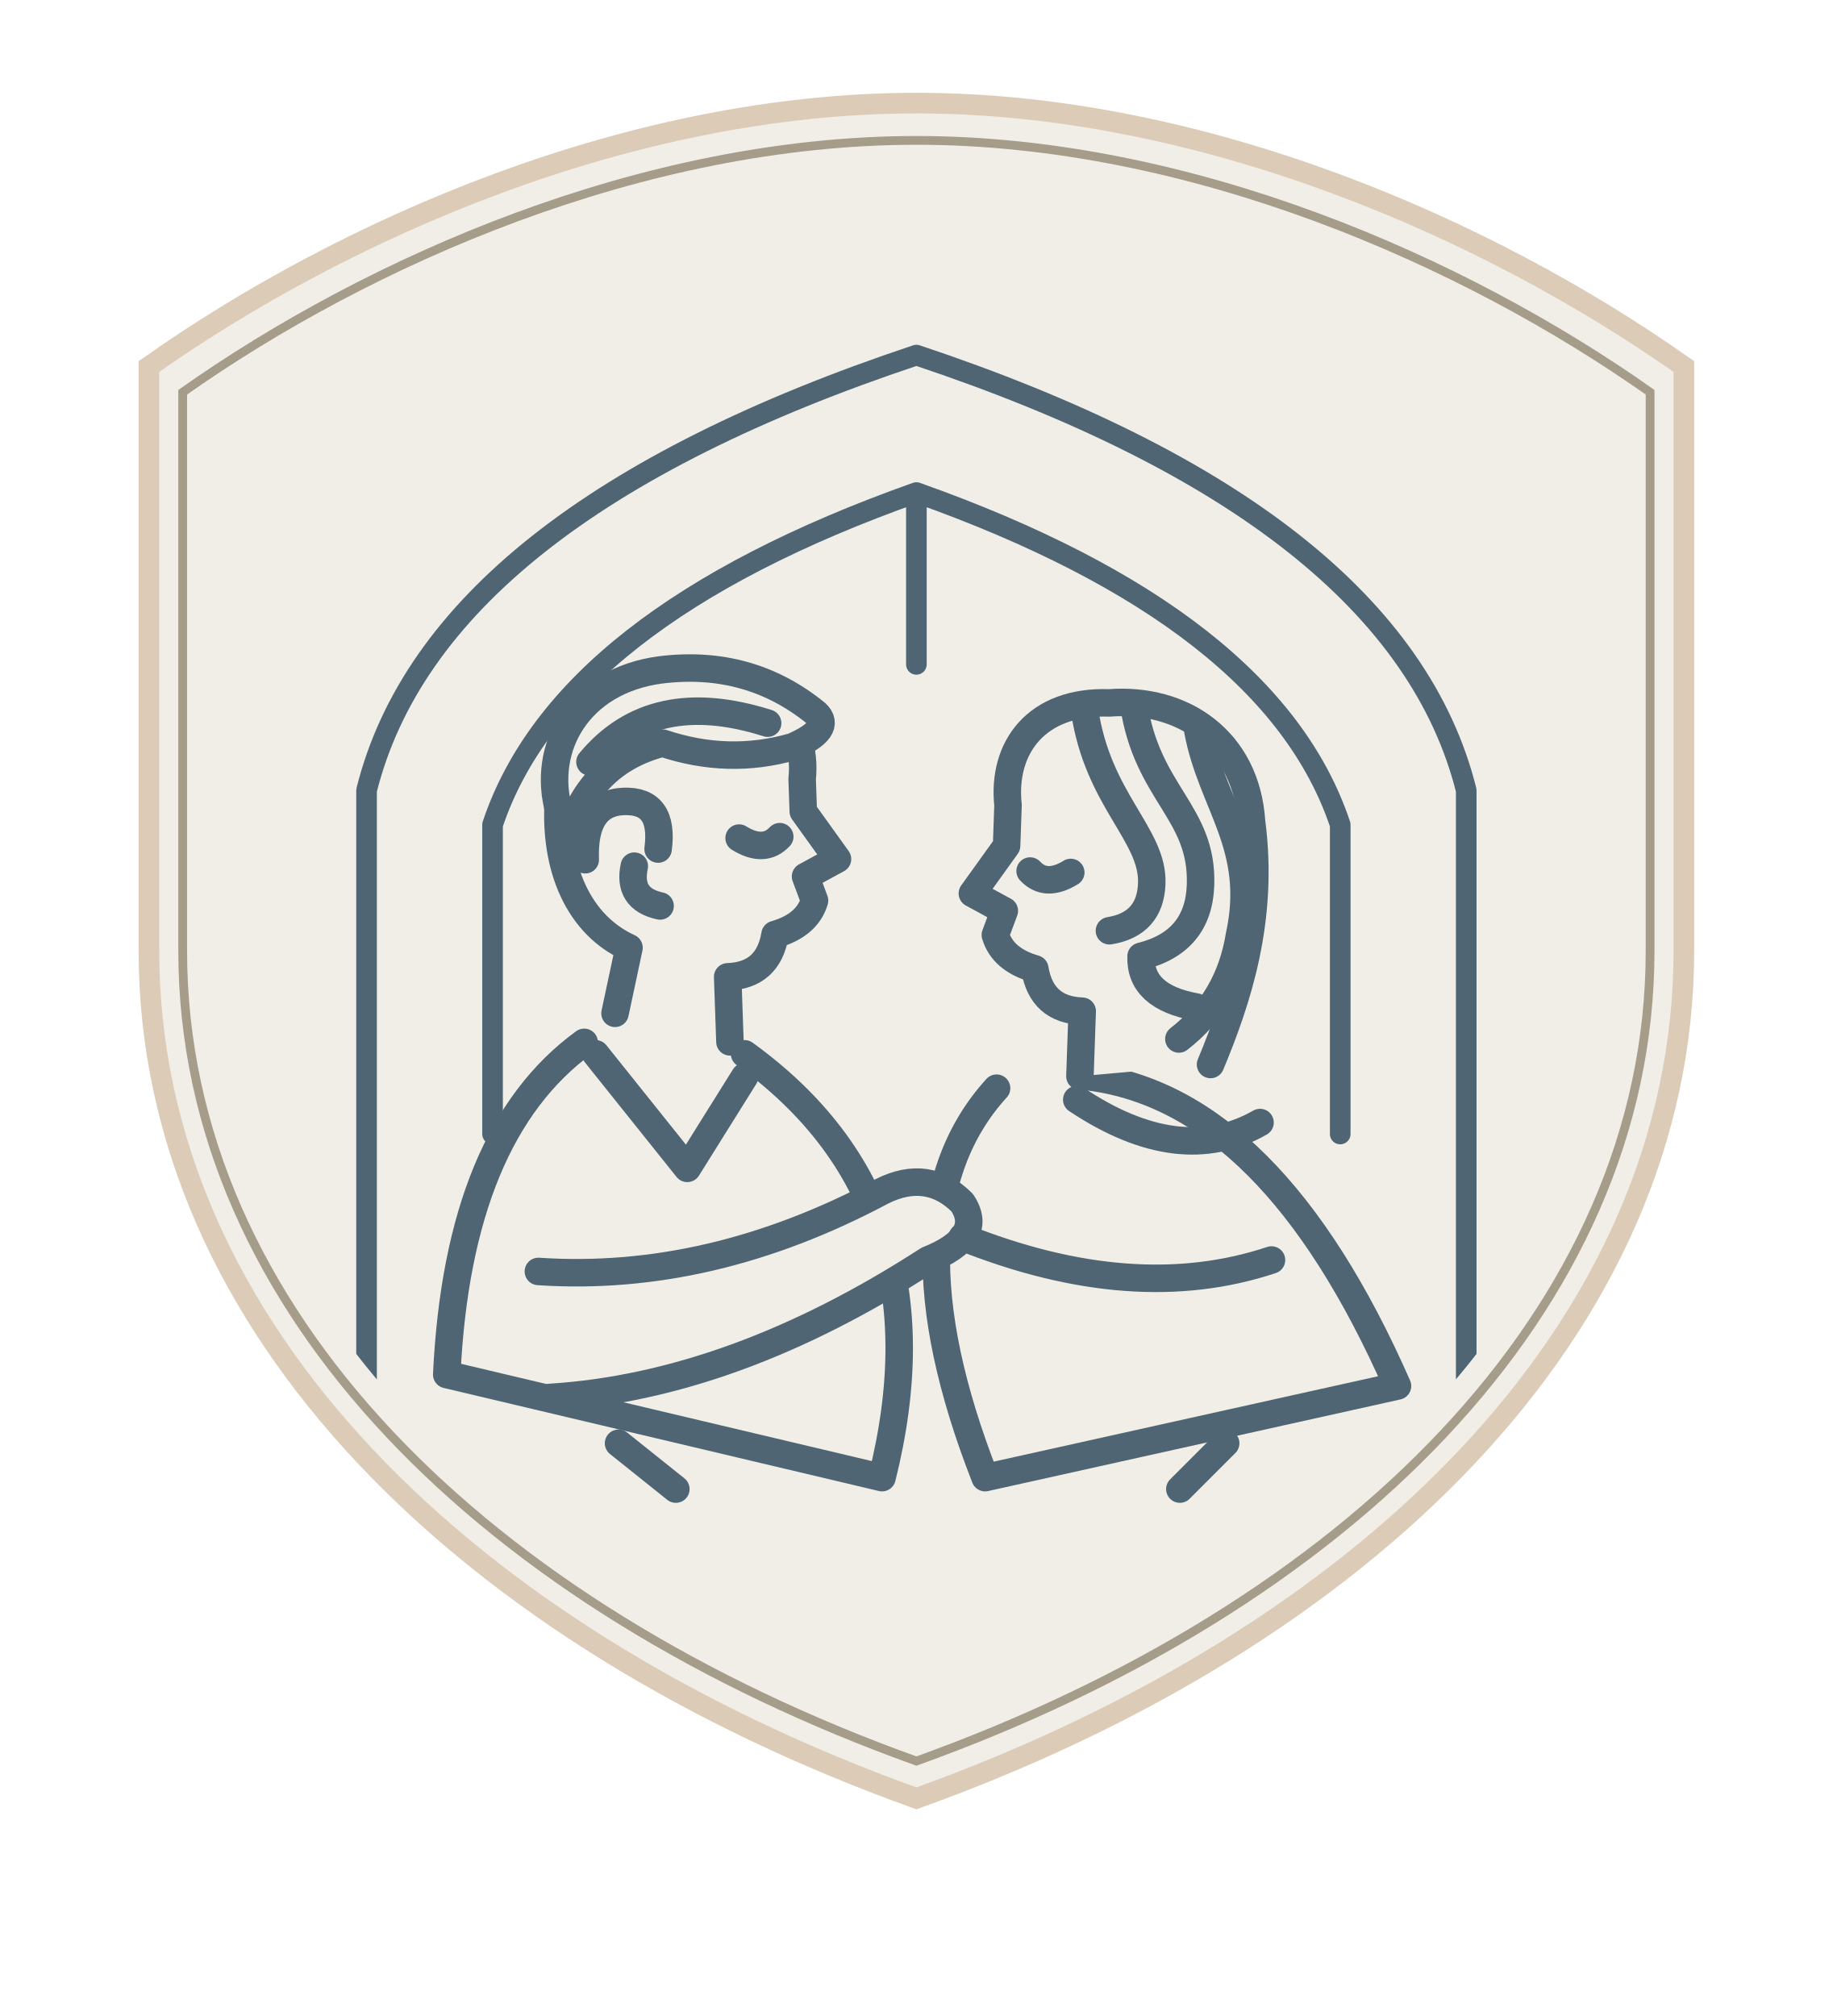
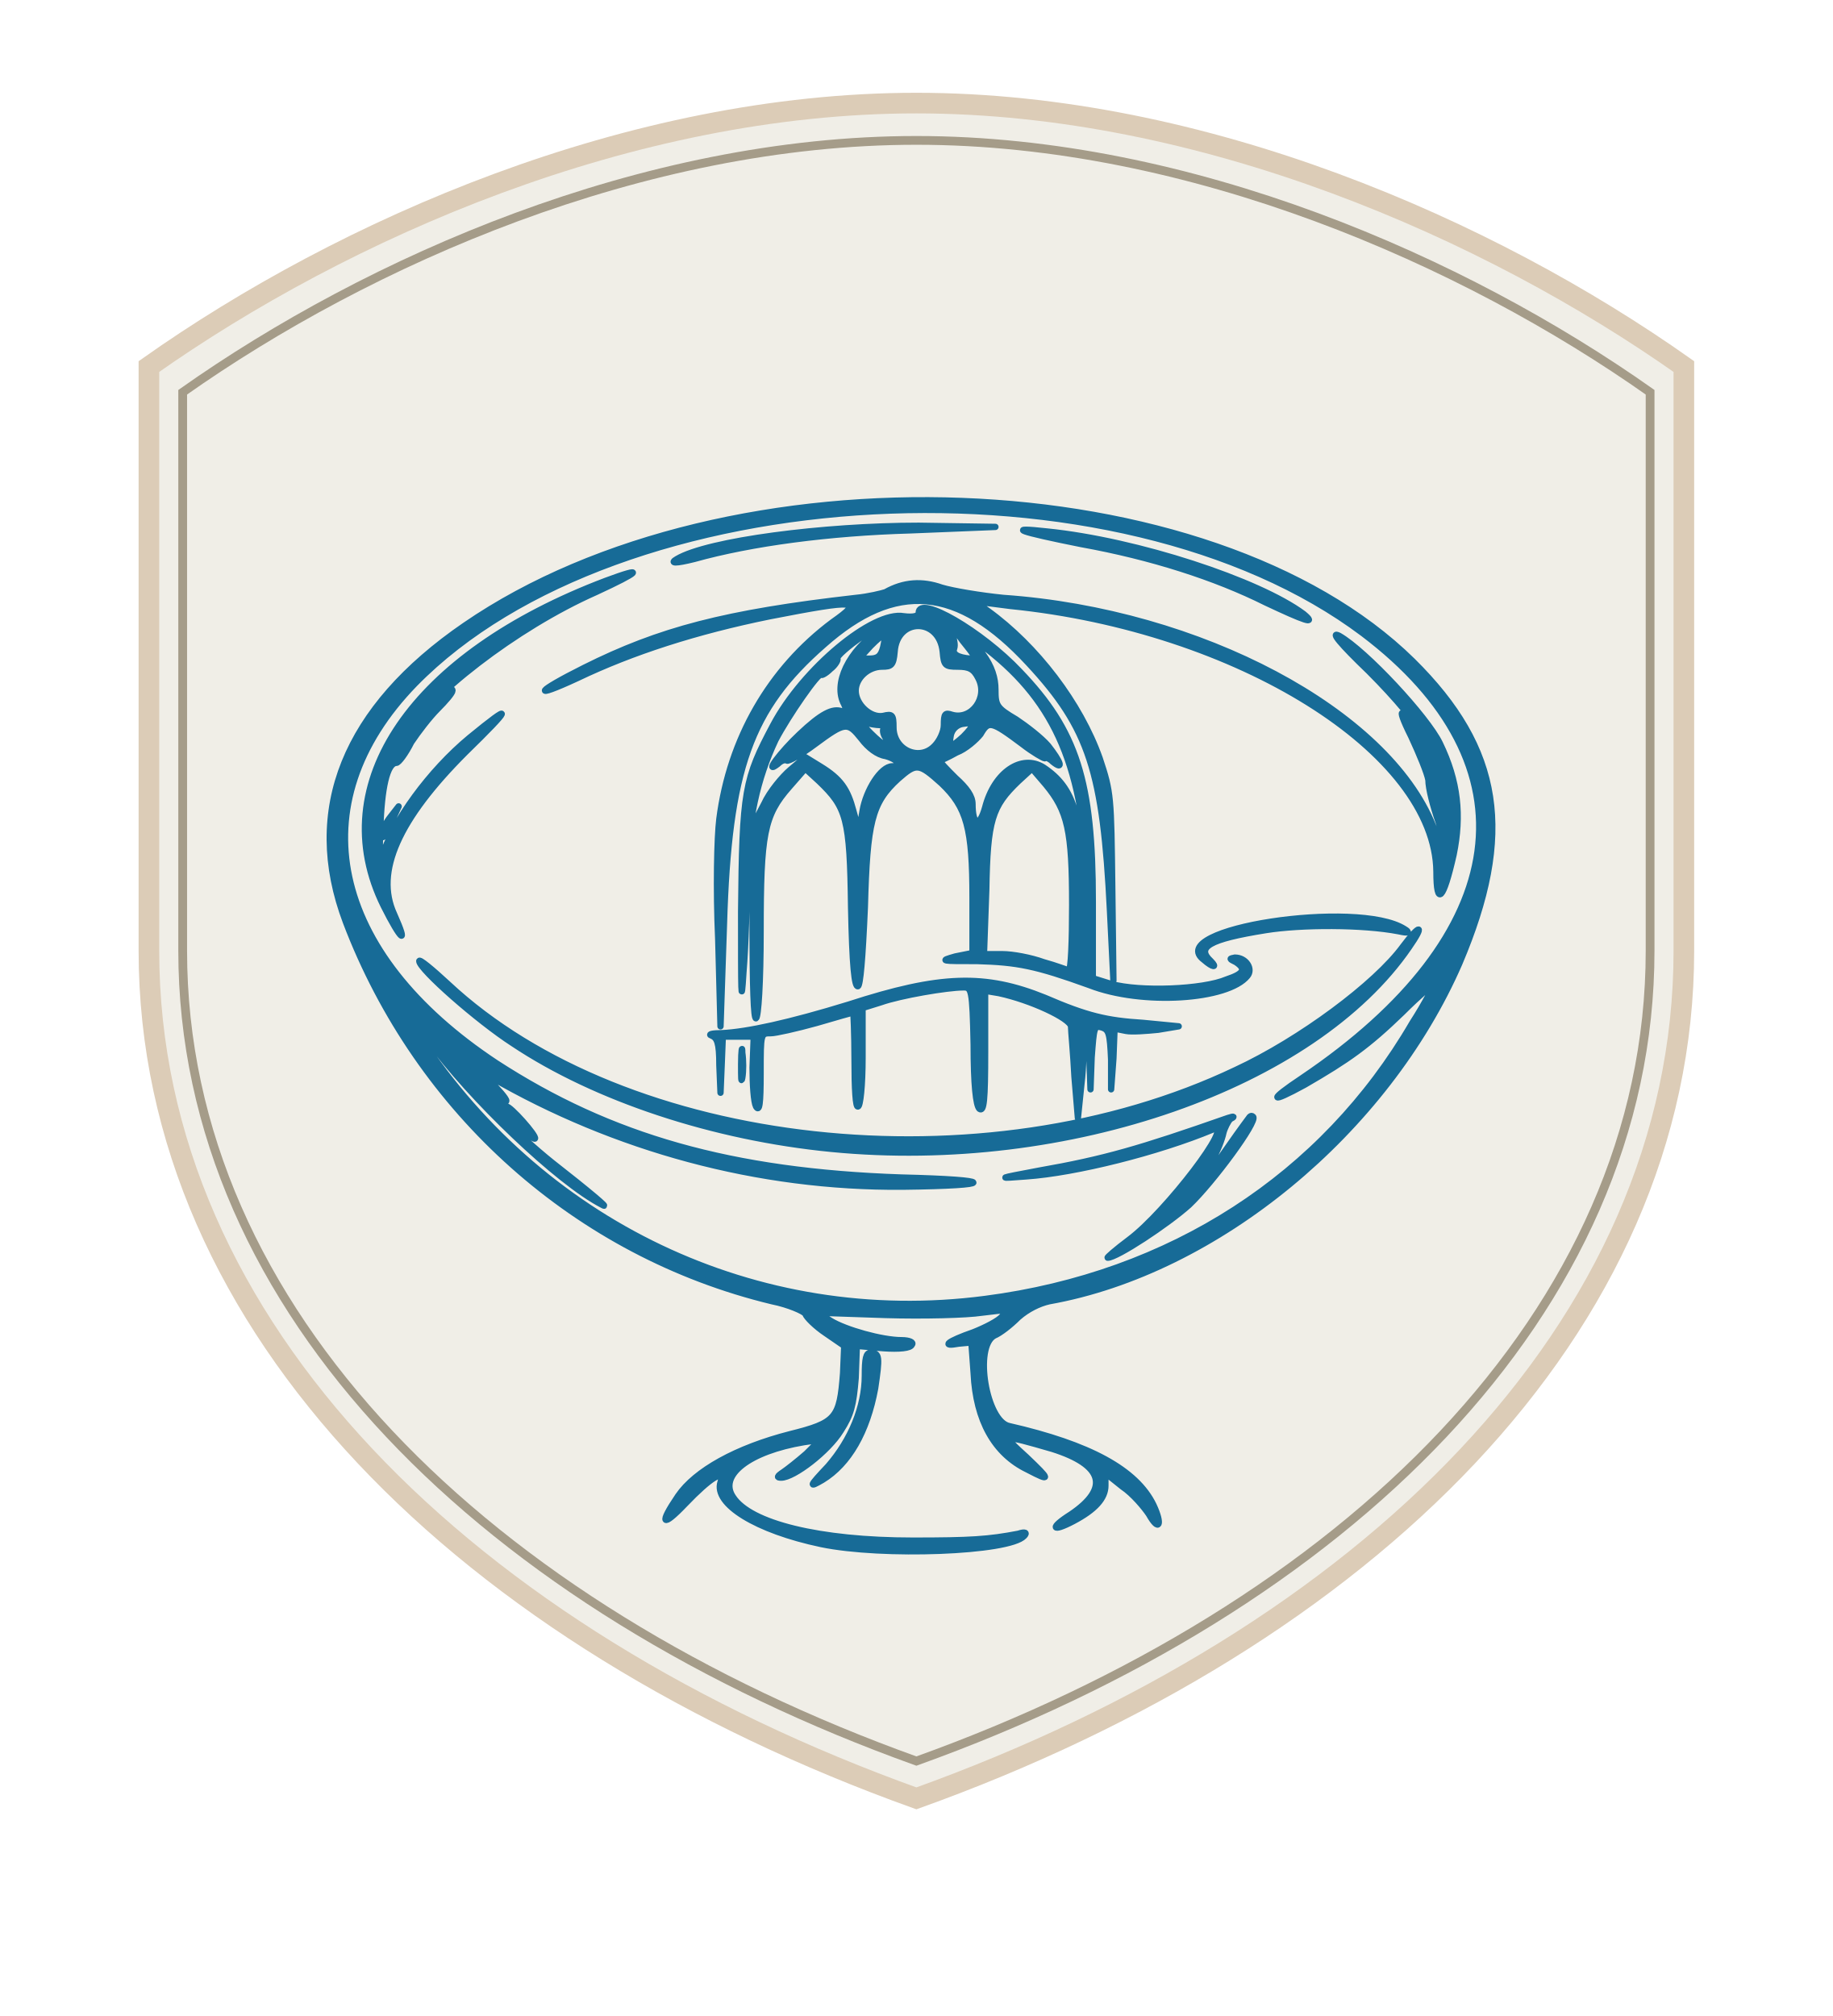
- <svg xmlns="http://www.w3.org/2000/svg" viewBox="0 0 160 176" aria-hidden="true" focusable="false" data-badge-art="duo-hc-chapel-3" data-art-motif="a-quiet-embrace-under-the-arch">
+ <svg xmlns="http://www.w3.org/2000/svg" viewBox="0 0 160 176" aria-hidden="true" focusable="false" data-badge-art="duo-hc-chapel-3" data-art-motif="la-chapelle-en-reflet">
  <defs>
    <clipPath id="oba-asset-duo-hc-chapel-3-e-scene">
      <path d="M80 9 C105 9 130 20 147 32 L147 83 C147 116 119 143 80 157 C41 143 13 116 13 83 L13 32 C30 20 55 9 80 9Z" transform="translate(80 83) scale(.92) translate(-80 -83)" />
    </clipPath>
  </defs>
  <path d="M80 9 C105 9 130 20 147 32 L147 83 C147 116 119 143 80 157 C41 143 13 116 13 83 L13 32 C30 20 55 9 80 9Z" fill="#F0EEE7" stroke="#DCCCB7" stroke-width="1.8" />
  <path d="M80 9 C105 9 130 20 147 32 L147 83 C147 116 119 143 80 157 C41 143 13 116 13 83 L13 32 C30 20 55 9 80 9Z" transform="translate(80 83) scale(.956) translate(-80 -83)" fill="none" stroke="#A59C89" stroke-width=".8" />
-   <g clip-path="url(#oba-asset-duo-hc-chapel-3-e-scene)" fill="none" stroke="#4F6573" stroke-width="2.4" stroke-linecap="round" stroke-linejoin="round">
-     <path d="M32 122 L32 69 Q38 45 80 31 Q122 45 128 69 L128 122 M43 99 L43 72 Q49 54 80 43 Q111 54 117 72 L117 99 M80 43 L80 58" stroke-width="1.8" />
-     <path d="M51 91 Q40 99 39 120 L77 129 Q83 105 65 92" fill="#F0EEE7" />
-     <path d="M95 94 Q111 96 122 121 L86 129 Q77 106 87 95" fill="#F0EEE7" />
-     <g transform="translate(61 74) rotate(-2) scale(0.71 0.71)" stroke-width="3.38">
-       <path d="M-11 20 L-9 12 C-15 9-18 2-17-7 C-17-16-10-22 0-21 C9-21 14-15 13-8 L13-4 L17 2 L13 4 L14 7 Q13 10 9 11 Q8 16 3 16 L3 24" fill="#F0EEE7" />
-       <path d="M-17-5 C-19-13-14-21-4-22 Q7-23 15-16 Q17-14 12-12 Q4-10-4-13 Q-13-11-16-2" fill="#F0EEE7" />
-       <path d="M-13-11 Q-5-20 9-15 M-14 1 Q-14-6-9-6 Q-4-6-5 0 M-8 2 Q-9 6-5 7" />
-       <path d="M5-1 Q8 1 10-1" />
-     </g>
-     <g transform="translate(97 77) rotate(2) scale(-0.71 0.71)" stroke-width="3.38">
-       <path d="M-13 22 C-16 14-19 4-17-8 C-16-18-8-23 1-22 C10-22 14-16 13-9 L13-4 L17 2 L13 4 L14 7 Q13 10 9 11 Q8 16 3 16 L3 24" fill="#F0EEE7" />
-       <path d="M-2-22 C-4-11-11-9-11 0 Q-11 7-4 9 Q-4 14-11 15 M4-21 C2-10-5-6-5 0 Q-5 5 0 6 M-10-19 C-12-10-18-5-16 6 Q-15 14-9 19" />
-       <path d="M5-1 Q8 1 10-1" />
-     </g>
-     <path d="M52 92 L60 102 L65 94 M94 96 Q103 102 110 98" />
-     <path d="M47 111 Q62 112 77 104 Q81 102 84 105 Q86 108 81 110 Q64 121 48 122" fill="#F0EEE7" />
-     <path d="M111 110 Q99 114 84 108 M54 126 L59 130 M107 126 L103 130" />
+   <g clip-path="url(#oba-asset-duo-hc-chapel-3-e-scene)" fill="#176B97" stroke="#176B97" stroke-width=".55" stroke-linejoin="round">
+     <path d="M71.7 134.8C66 133.6 62.3 131.3 62.9 129.4 63.3 128.2 62 129 59.8 131.3 57.8 133.4 57.5 133.1 59.2 130.6 60.7 128.4 64.3 126.4 69 125.2 73 124.2 73.3 123.8 73.6 119.9L73.7 117.5 72.1 116.4C71.2 115.8 70.4 115 70.3 114.7 70.2 114.5 68.9 113.9 67.4 113.6 50.4 109.5 36.5 97.1 30.2 80.5 26.5 70.7 30.1 61.8 40.6 54.6 63.6 38.8 105.7 40.4 123.3 57.7 131.1 65.4 132.2 72.8 127.4 84.1 121 98.8 106.2 111 91.6 113.6 90.7 113.8 89.7 114.3 88.9 115 88.2 115.7 87.3 116.4 86.8 116.6 85 117.6 86.1 124.1 88.1 124.5 95.1 126.1 99.2 128.3 100.7 131.4 101.5 133.1 101.2 133.8 100.3 132.2 99.9 131.6 98.9 130.4 98 129.8L96.5 128.6 96.5 129.7C96.5 130.8 95.6 131.8 93.7 132.8 91.8 133.8 91.6 133.4 93.5 132.2 96.9 129.9 96.3 127.9 91.9 126.5 87.4 125.2 87.4 125.2 89.6 127.2 91.7 129.2 91.8 129.4 89.7 128.3 86.8 126.9 85.2 124 85 119.9L84.8 117.2 83.7 117.3C82.1 117.6 82.7 117.1 85 116.3 86 115.9 87.2 115.3 87.5 114.9 88.2 114.3 88.1 114.3 85.7 114.6 84.4 114.8 80.6 114.9 77.3 114.8L71.4 114.6 72.5 115.3C73.8 116.1 77 117 78.7 117 79.4 117 79.8 117.2 79.6 117.4 79.5 117.7 78.5 117.8 77.1 117.7L74.8 117.5 74.7 120.3C74.5 122.7 74.3 123.5 73.4 124.9 72.3 126.7 69.3 129 68.2 129 67.8 129 67.8 128.9 68.4 128.5 68.7 128.3 69.6 127.6 70.4 126.9L71.6 125.7 70.2 125.9C65.4 126.7 62.7 128.8 64 130.7 65.5 133 71.5 134.5 79.7 134.5 84.7 134.5 86.3 134.4 88.9 133.9 89.5 133.7 89.7 133.8 89.4 134.1 88.1 135.5 77 135.9 71.7 134.8ZM86 113.4C102.2 111.3 115.5 102.7 123.3 89.3 124.4 87.6 125.2 86 125.2 85.9 125.2 85.8 123.9 86.9 122.4 88.4 119.4 91.3 117.7 92.5 113.9 94.7 110.8 96.4 110.7 96.1 113.7 94.1 132.2 81.6 134.2 66.8 119 55.3 97.6 39.2 54 41.5 36.2 59.7 26 70.2 28.8 83.2 43.3 92.8 53.3 99.3 63.9 102.3 78.7 102.8 87 103 87.1 103.5 78.8 103.6 66.2 103.7 53.7 100.3 42.8 94L41.1 93 42.7 94.3C43.5 95.1 44.2 95.9 44.2 96.1 44.2 96.3 43.7 96 43.1 95.4L41.9 94.3 42.9 95.5C43.5 96.1 44.1 96.6 44.2 96.6 44.5 96.5 46.9 99.2 46.7 99.4 46.6 99.5 45.4 98.6 44 97.3L41.5 95.1 43.5 97.2C44.6 98.4 46.7 100.3 48.2 101.5 51.4 104 53.3 105.6 52.6 105.2 48.7 103.2 41 95.8 37.4 90.8 35.1 87.4 34.2 86.7 36.1 89.7 46.9 106.8 66.1 116 86 113.4ZM72.3 128C74.3 125.7 75.5 122.8 75.5 120.1 75.5 118.6 75.6 118.1 76 118.1 76.8 118.1 76.8 118.5 76.4 121.2 75.7 125 74.1 127.8 71.8 129.2 70.6 129.9 70.6 129.8 72.3 128ZM98.6 108.2C101.8 105.8 107.9 97.8 105.9 98.6 101.1 100.6 93.9 102.4 89.6 102.7 87 102.9 87 102.9 90.7 102.2 96.4 101.2 99.5 100.3 107.2 97.6 107.8 97.4 107.8 97.5 107.4 97.7 107.2 97.9 106.9 98.5 106.8 98.9 106.7 99.4 106.3 100.5 105.8 101.3 104.6 103.5 105.3 102.9 107.3 100 108.2 98.7 109.1 97.5 109.1 97.5 109.2 97.4 109.3 97.4 109.4 97.5 109.8 97.9 105.9 103.2 103.8 105.2 101.9 106.9 97.5 109.8 96.7 109.8 96.6 109.8 97.4 109.1 98.6 108.2ZM72.6 100.3C62.3 99.3 52 95.9 44.8 91.1 41.7 89.1 36.6 84.6 36.6 83.9 36.6 83.7 37.7 84.6 39.1 85.9 54.6 100.4 85.9 103.9 107.9 93.4 113.5 90.8 120.1 85.9 122.5 82.6 124 80.6 124.4 80.7 123 82.7 114.7 94.8 93.2 102.3 72.6 100.3ZM93.8 94C93.7 92 93.5 90 93.5 89.6 93.4 88.9 90 87.3 87.2 86.7L86 86.5 86 91.8C86 96.1 85.9 97.1 85.5 96.8 85.2 96.5 85 94.7 85 91.2 84.9 86.3 84.8 86.2 84.1 86.2 82.7 86.2 78.6 86.9 76.9 87.5L75.3 88 75.3 92.3C75.3 94.8 75.1 96.6 74.9 96.6 74.7 96.7 74.6 95.1 74.6 92.5 74.6 90.2 74.5 88.4 74.5 88.4 74.4 88.4 73 88.8 71.3 89.3 69.5 89.8 67.7 90.2 67.3 90.2 66.4 90.2 66.4 90.2 66.4 93.7 66.4 96.4 66.3 97.1 66 96.6 65.8 96.2 65.7 94.7 65.7 93.2L65.8 90.5 64.5 90.5 63.1 90.5 63 93 62.9 95.4 62.8 93C62.8 91 62.6 90.6 62.1 90.4 61.8 90.3 62.2 90.2 63 90.2 65.2 90.1 68.9 89.3 74.1 87.7 82.1 85.1 86 85 91.2 87.1 94.9 88.7 96.6 89.1 99.8 89.3L102.9 89.6 101.1 89.9C100.1 90 98.8 90.1 98.3 90L97.3 89.8 97.2 92.4 97 95.1 97 92.5C96.9 90.2 96.8 89.9 96.2 89.7 95.5 89.5 95.5 89.7 95.3 92.3L95.2 95.1 95.1 92.3C95.1 90.7 94.9 89.4 94.8 89.4 94.6 89.4 94.5 90 94.6 90.6 94.6 91.3 94.6 93.1 94.4 94.7L94.1 97.6 93.8 94ZM64.7 92.9C64.7 91.7 64.8 91.2 64.8 91.9 64.9 92.6 64.9 93.5 64.8 94.1 64.7 94.6 64.7 94.1 64.7 92.9ZM62.7 82C62.5 77.6 62.6 73.1 62.8 71.5 63.7 64.5 67.2 58.4 72.7 54.3 75.4 52.4 74.9 52.3 67.2 53.8 60.8 55.1 55.2 56.9 50.4 59.2 46.3 61.1 46.8 60.4 51 58.3 57.6 55 63.3 53.5 74.7 52.2 75.8 52.1 77 51.8 77.3 51.7 78.9 50.8 80.5 50.7 82.2 51.3 83.2 51.6 85.6 52 87.6 52.2 104.8 53.4 121.1 62.1 125.1 72.1 126.3 75.2 126.6 75.1 125.6 71.8 125.1 70.4 124.7 68.8 124.7 68.1 124.6 67.5 123.9 65.8 123.2 64.3 121.7 61.3 122.4 61.7 124.1 64.8 125.4 67.2 125.6 66.9 124.3 64.3 123.6 63.1 122 61.1 119.5 58.6 117 56.2 116.1 55.1 116.9 55.5 119.2 56.8 124.6 62.6 125.7 64.9 127.3 68.2 127.6 71.2 126.9 74.6 126 78.6 125.4 79.2 125.4 76.1 125.3 65.7 108.1 54.9 88.2 52.9L85.1 52.5 86.2 53.3C90.5 56.4 94.3 61.4 96 66.2 97 69.2 97 69.5 97.1 77.5L97.2 85.6 96.9 79.5C96.3 67.4 95.1 63.6 89.8 57.9 83.6 51.2 78.2 50.7 71.9 56.3 65.5 61.9 63.6 67.1 63.2 80.7L62.9 89.6 62.7 82ZM64.7 79.6C64.8 69 65 68 67.5 63.3 70.1 58.4 76.2 53.3 78.9 53.8 79.7 53.9 80.2 53.8 80.2 53.5 80.2 51.9 85.7 55.1 89 58.6 94 63.8 95.4 68.2 95.4 78.7L95.4 85.4 97 85.9C99.5 86.6 105 86.4 107.1 85.5 108.6 85 108.8 84.6 107.9 84 107.3 83.7 107.3 83.7 107.8 83.6 108.8 83.6 109.4 84.6 108.9 85.2 107.2 87.3 99.7 87.8 95.1 86 90.4 84.3 88.8 84 85.3 83.9 82.1 83.9 82 83.9 83.4 83.5L84.9 83.2 84.9 78.4C84.9 72.3 84.4 70.5 82.2 68.4 80.2 66.6 80 66.6 78.4 68 76.1 70.1 75.7 71.8 75.5 79.2 75.3 83.8 75.1 86 74.9 86.1 74.6 86.2 74.4 84.3 74.3 79.2 74.2 71.4 73.9 70.5 71.5 68.2L70.3 67.1 68.9 68.7C66.7 71.2 66.4 72.8 66.4 81.3 66.4 85.8 66.2 88.8 66 88.9 65.8 89 65.7 86.2 65.7 80.6L65.7 72.1 66.7 70.2C67.2 69.1 68.3 67.8 69 67.2L70.3 66.1 71.6 66.9C73.4 68 74 68.9 74.5 70.8L75 72.6 75.3 70.8C75.6 69 76.9 66.9 77.9 66.9 78.8 66.9 78.4 66.3 77.3 66 76.6 65.9 75.8 65.3 75.2 64.5 74 63 73.8 63 71.1 65 69.9 65.9 68.8 66.5 68.7 66.4 68.5 66.3 68.2 66.4 67.9 66.7 66.6 67.7 68.2 65.6 69.8 64.1 71.7 62.3 72.7 61.8 73.5 62.1 74 62.3 74 62.2 73.7 61.5 72.7 59.7 74.1 56.8 76.8 55 77.7 54.4 78.3 53.9 78.1 53.9 77.4 53.9 72.9 57.1 73.1 57.5 73.2 57.6 72.9 58.1 72.5 58.4 72.1 58.8 71.7 59 71.7 58.9 71.5 58.6 68.8 62.5 67.7 64.6 66.1 68 65.3 71.6 65.2 76.3 65.2 78.7 65.1 82.5 64.9 84.9 64.7 88.1 64.7 86.8 64.7 79.6ZM95 77.5C94.6 67.1 92.2 61.4 86.2 56.7L84.8 55.5 85.8 57.1C86.6 58.2 86.9 59.2 86.9 60.2 86.9 61.6 87 61.8 88.7 62.8 89.6 63.4 90.9 64.4 91.5 65.1 92.6 66.5 92.9 67.3 91.9 66.5 91.6 66.2 91.3 66.1 91.2 66.2 91.1 66.2 90.2 65.7 89.3 65 86.5 62.9 86.3 62.9 85.6 64.1 85.2 64.6 84.3 65.4 83.5 65.7 82.8 66.1 82.1 66.4 82.1 66.4 82 66.5 82.6 67.1 83.4 67.9 84.4 68.8 84.9 69.5 84.9 70.2 84.9 72 85.5 72.3 86 70.5 86.8 67.4 89.2 65.8 91.1 67 93.8 68.8 94.5 71.3 94.6 78.6 94.6 82 94.7 85 94.7 85.1 95 85.9 95.1 82.7 95 77.5ZM93.6 79C93.6 72.5 93.2 70.8 91.3 68.5L90.1 67.1 88.9 68.2C86.6 70.4 86.2 71.6 86.1 77.7L85.9 83.3 87.5 83.3C88.4 83.3 90 83.6 91.1 84 92.2 84.3 93.2 84.7 93.3 84.7 93.5 84.7 93.6 82.1 93.6 79ZM81.6 65.1C82 64.7 82.4 63.9 82.4 63.3 82.4 62.3 82.5 62.2 83.1 62.4 84.8 62.9 86.3 60.9 85.4 59.2 85 58.4 84.6 58.2 83.6 58.2 82.5 58.2 82.4 58.1 82.3 56.9 82 53.9 78.3 53.9 78.1 56.9 78 58.1 77.8 58.2 77 58.2 75.8 58.2 74.7 59.2 74.7 60.3 74.7 61.5 76 62.7 77.1 62.5 77.9 62.3 78 62.4 78 63.5 78 65.5 80.3 66.5 81.6 65.1ZM77.3 64.4C77.1 64.1 77 63.7 77.2 63.5 77.3 63.4 77.1 63.3 76.8 63.3 76.5 63.3 75.9 63.2 75.6 63.1 75.1 62.9 75.2 63.2 76 64 77.2 65.2 77.9 65.5 77.3 64.4ZM84.1 64.3C85.1 63.3 85.1 63 84 63.2 83.5 63.3 83.1 63.7 83 64.2 82.8 65.3 83 65.3 84.1 64.3ZM77.1 56.5C77.4 55.2 77.2 55.2 76 56.4L75 57.5 75.9 57.5C76.6 57.5 76.9 57.3 77.1 56.5ZM84.4 56.4C83.9 55.8 83.4 55.1 83.4 54.9 83.4 54.7 83.3 54.6 83.1 54.6 82.8 54.6 82.8 54.8 83.1 55.3 83.3 55.8 83.4 56.3 83.3 56.6 83.1 57.1 83.6 57.4 84.7 57.5 85.2 57.5 85.2 57.4 84.4 56.4ZM105.1 83.8C101.5 81.1 118.5 78.5 122.6 81.1 123.1 81.4 123 81.5 122.1 81.3 119 80.7 113.6 80.7 110.5 81.2 105.5 82 104.4 82.7 105.7 83.9 106.3 84.5 105.9 84.5 105.1 83.8ZM33.5 79.1C28.2 68.4 36 57.1 52.9 50.7 56.4 49.4 55.9 49.9 52 51.7 45 54.8 37.3 60.8 35 64.7 34 66.6 35 65.7 36.4 63.5 37.6 61.6 39.5 59.6 39.5 60.3 39.5 60.5 38.9 61.2 38.2 61.9 37.5 62.6 36.5 63.9 35.9 64.8 35.4 65.8 34.8 66.6 34.6 66.6 33.8 66.6 33.3 68.8 33.2 72.4 33.1 74.4 33.2 75.4 33.3 74.9 34.3 71.7 37.5 67.3 41 64.4 44.9 61.2 44.7 61.7 40.6 65.7 34.8 71.5 32.7 76.1 34.4 79.8 35.7 82.7 35 82.1 33.5 79.1ZM33.4 72.7C33.4 72.4 33.7 71.8 34.1 71.3L34.8 70.4 34.2 71.7C33.5 73.2 33.3 73.4 33.4 72.7ZM110.5 52.6C106.1 50.4 100.5 48.6 94.4 47.5 88.9 46.4 87.8 46 91.4 46.4 99.3 47.2 109.9 50.7 113.8 53.6 115 54.6 113.9 54.2 110.5 52.6ZM59.1 48.8C61.8 47.2 71.9 45.9 80.2 45.9L86.9 46 79.5 46.3C72.4 46.5 65.6 47.4 60.6 48.8 59 49.2 58.4 49.2 59.1 48.8Z" fill-rule="evenodd" />
  </g>
</svg>
